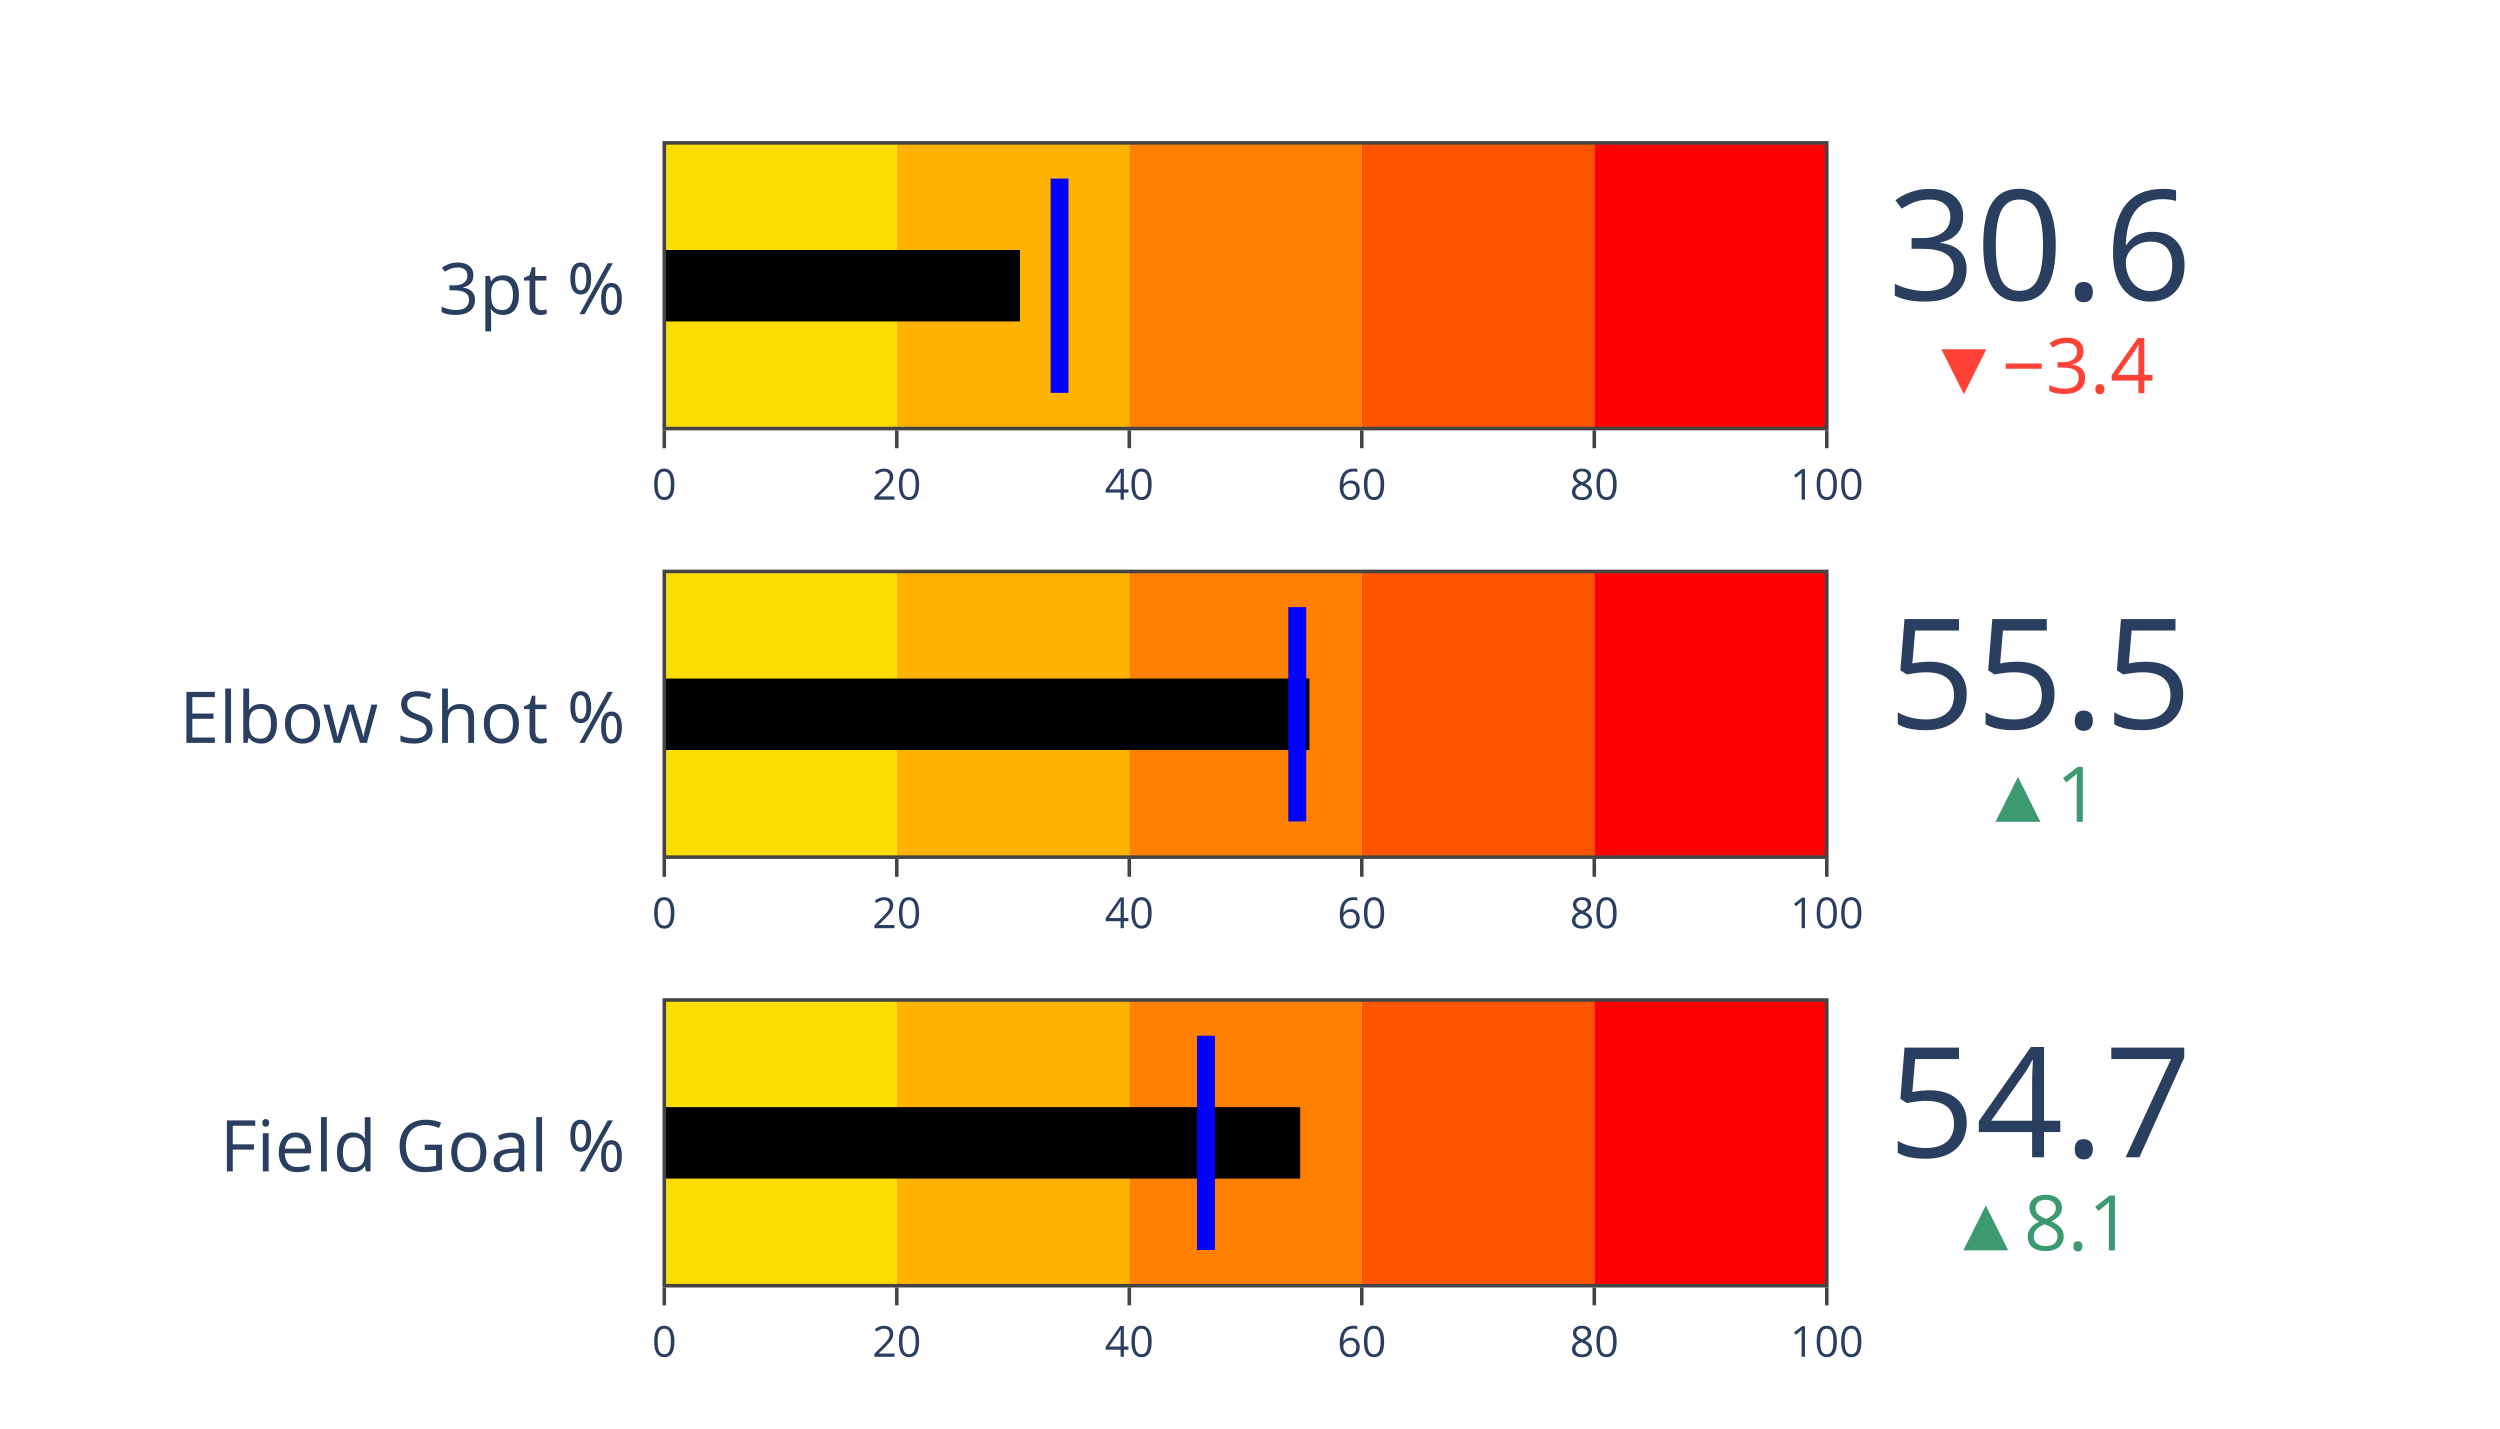
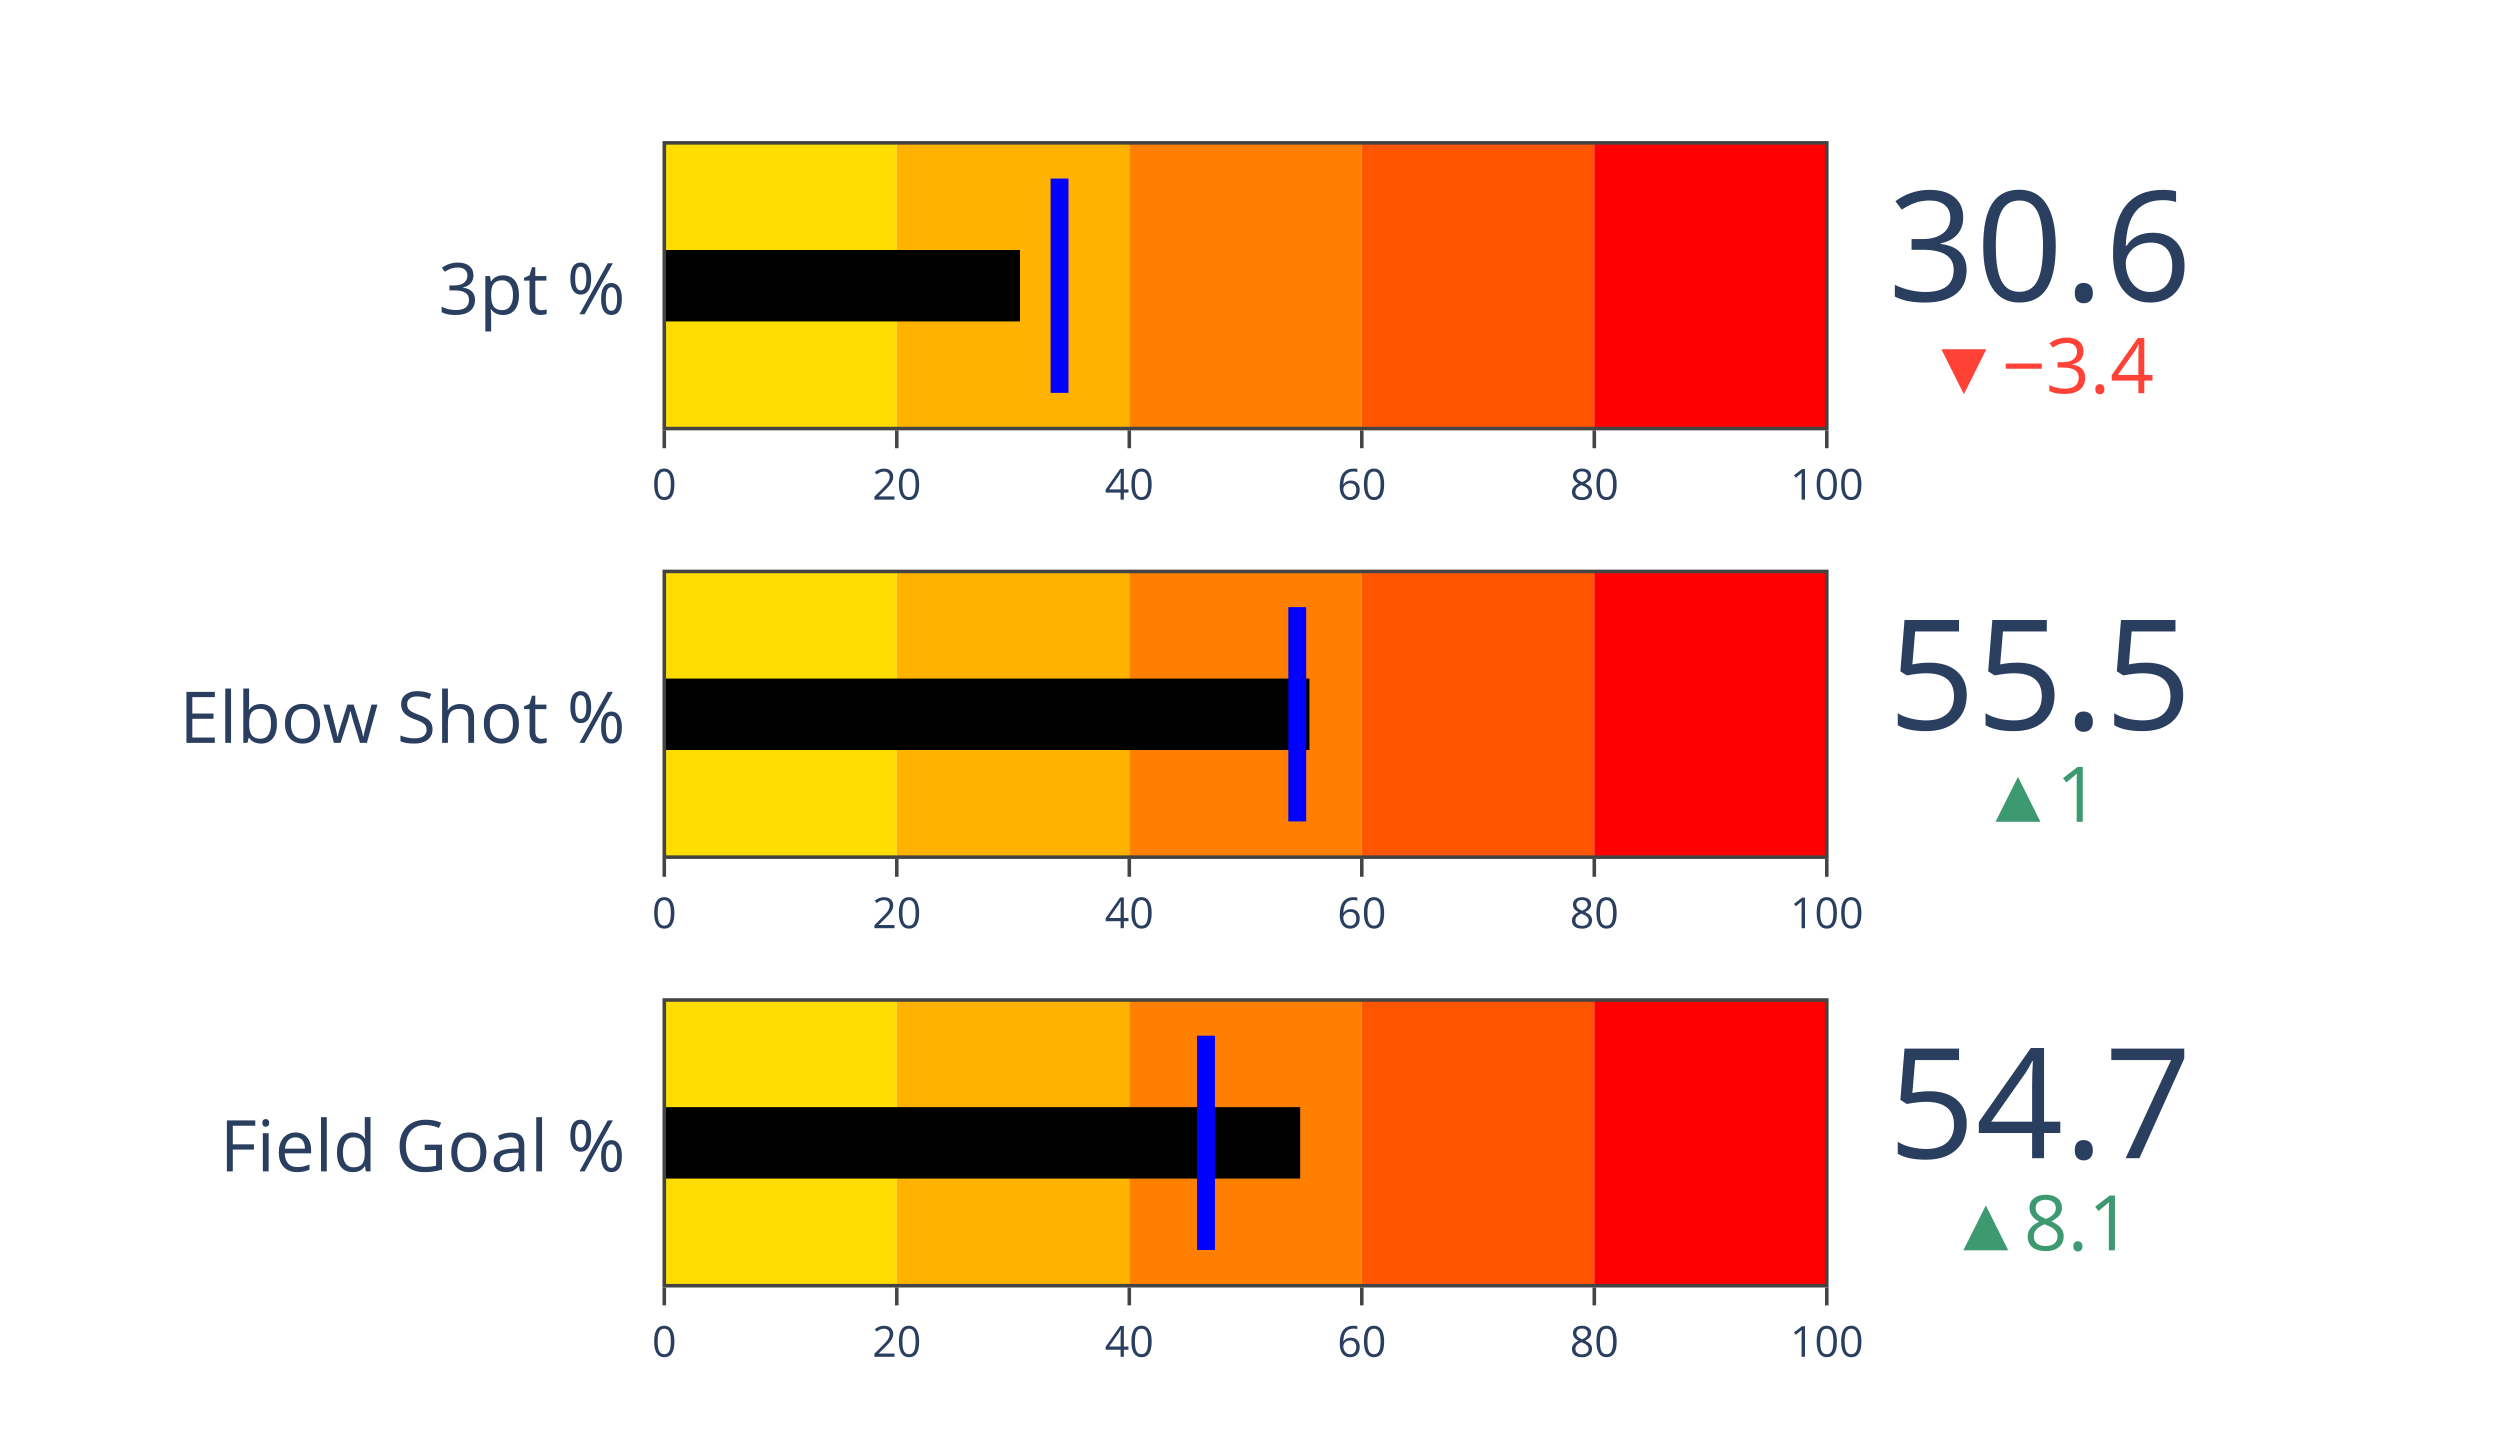
<svg xmlns="http://www.w3.org/2000/svg" class="main-svg" width="700" height="400" style="" viewBox="0 0 700 400">
  <rect x="0" y="0" width="700" height="400" style="fill: rgb(255, 255, 255); fill-opacity: 1;" />
-   <defs id="defs-80c5bd">
+   <defs id="defs-b3b3a3">
    <g class="clips" />
    <g class="gradients" />
  </defs>
  <g class="bglayer" />
  <g class="layer-below">
    <g class="imagelayer" />
    <g class="shapelayer" />
  </g>
  <g class="cartesianlayer" />
  <g class="polarlayer" />
  <g class="ternarylayer" />
  <g class="geolayer" />
  <g class="funnelarealayer" />
  <g class="pielayer" />
  <g class="treemaplayer" />
  <g class="sunburstlayer" />
  <g class="glimages" />
-   <defs id="topdefs-80c5bd">
+   <defs id="topdefs-b3b3a3">
    <g class="clips" />
  </defs>
  <g class="indicatorlayer">
    <g class="trace">
-       <g class="numbers" transform="translate(571.175,324.031) scale(0.5374613)">
+       <g class="numbers" transform="translate(571.175,324.2997) scale(0.5374613)">
        <text text-anchor="middle" class="number" x="0" y="0" style="font-family: 'Open Sans', verdana, arial, sans-serif; font-size: 80px; fill: rgb(42, 63, 95); fill-opacity: 1; white-space: pre;">54.7</text>
-         <text text-anchor="middle" class="delta" x="0" y="0" dy="48.5" style="font-family: 'Open Sans', verdana, arial, sans-serif; font-size: 40px; fill: rgb(61, 153, 112); fill-opacity: 1; white-space: pre;">▲8.1</text>
+         <text text-anchor="middle" class="delta" x="0" y="0" dy="48" style="font-family: 'Open Sans', verdana, arial, sans-serif; font-size: 40px; fill: rgb(61, 153, 112); fill-opacity: 1; white-space: pre;">▲8.1</text>
      </g>
      <g class="bullet" transform="translate(186, 280)">
        <g class="bg-bullet">
          <rect width="325.5" x="0" y="0" height="80" style="stroke: rgb(68, 68, 68); stroke-opacity: 1; fill: rgb(255, 255, 255); fill-opacity: 1; stroke-width: 0;" />
        </g>
        <g class="bg-bullet">
          <rect width="65.1" x="0" y="0" height="80" style="stroke: rgb(68, 68, 68); stroke-opacity: 1; fill: rgb(255, 221, 0); fill-opacity: 1; stroke-width: 0;" />
        </g>
        <g class="bg-bullet">
          <rect width="65.1" x="65.1" y="0" height="80" style="stroke: rgb(68, 68, 68); stroke-opacity: 1; fill: rgb(255, 179, 0); fill-opacity: 1; stroke-width: 0;" />
        </g>
        <g class="bg-bullet">
          <rect width="65.1" x="130.2" y="0" height="80" style="stroke: rgb(68, 68, 68); stroke-opacity: 1; fill: rgb(255, 128, 0); fill-opacity: 1; stroke-width: 0;" />
        </g>
        <g class="bg-bullet">
          <rect width="65.1" x="195.3" y="0" height="80" style="stroke: rgb(68, 68, 68); stroke-opacity: 1; fill: rgb(255, 85, 0); fill-opacity: 1; stroke-width: 0;" />
        </g>
        <g class="bg-bullet">
          <rect width="65.1" x="260.4" y="0" height="80" style="stroke: rgb(68, 68, 68); stroke-opacity: 1; fill: rgb(255, 0, 0); fill-opacity: 1; stroke-width: 0;" />
        </g>
        <g class="value-bullet">
          <rect height="20" y="30" width="178.05" style="stroke: rgb(68, 68, 68); stroke-opacity: 1; fill: rgb(0, 0, 0); fill-opacity: 1; stroke-width: 0;" />
        </g>
        <g class="threshold-bullet">
          <line x1="151.68" x2="151.68" y1="10" y2="70" style="stroke: rgb(0, 0, 255); stroke-opacity: 1; stroke-width: 5;" />
        </g>
        <g class="gauge-outline">
          <rect width="325.5" x="0" y="0" height="80" style="stroke: rgb(68, 68, 68); stroke-opacity: 1; fill: rgb(0, 0, 0); fill-opacity: 0; stroke-width: 1;" />
        </g>
      </g>
      <g class="bulletaxis crisp">
        <path class="xbulletaxistick ticks crisp" d="M0,360.5v5" transform="translate(186,0)" style="stroke: rgb(68, 68, 68); stroke-opacity: 1; stroke-width: 1px;" />
        <path class="xbulletaxistick ticks crisp" d="M0,360.5v5" transform="translate(251.1,0)" style="stroke: rgb(68, 68, 68); stroke-opacity: 1; stroke-width: 1px;" />
        <path class="xbulletaxistick ticks crisp" d="M0,360.5v5" transform="translate(316.2,0)" style="stroke: rgb(68, 68, 68); stroke-opacity: 1; stroke-width: 1px;" />
        <path class="xbulletaxistick ticks crisp" d="M0,360.5v5" transform="translate(381.3,0)" style="stroke: rgb(68, 68, 68); stroke-opacity: 1; stroke-width: 1px;" />
        <path class="xbulletaxistick ticks crisp" d="M0,360.5v5" transform="translate(446.4,0)" style="stroke: rgb(68, 68, 68); stroke-opacity: 1; stroke-width: 1px;" />
        <path class="xbulletaxistick ticks crisp" d="M0,360.5v5" transform="translate(511.5,0)" style="stroke: rgb(68, 68, 68); stroke-opacity: 1; stroke-width: 1px;" />
        <g class="xbulletaxistick">
          <text text-anchor="middle" x="0" y="379.9" transform="translate(186,0)" style="font-family: 'Open Sans', verdana, arial, sans-serif; font-size: 12px; fill: rgb(42, 63, 95); fill-opacity: 1; white-space: pre;">0</text>
        </g>
        <g class="xbulletaxistick">
          <text text-anchor="middle" x="0" y="379.9" transform="translate(251.1,0)" style="font-family: 'Open Sans', verdana, arial, sans-serif; font-size: 12px; fill: rgb(42, 63, 95); fill-opacity: 1; white-space: pre;">20</text>
        </g>
        <g class="xbulletaxistick">
          <text text-anchor="middle" x="0" y="379.9" transform="translate(316.2,0)" style="font-family: 'Open Sans', verdana, arial, sans-serif; font-size: 12px; fill: rgb(42, 63, 95); fill-opacity: 1; white-space: pre;">40</text>
        </g>
        <g class="xbulletaxistick">
          <text text-anchor="middle" x="0" y="379.9" transform="translate(381.3,0)" style="font-family: 'Open Sans', verdana, arial, sans-serif; font-size: 12px; fill: rgb(42, 63, 95); fill-opacity: 1; white-space: pre;">60</text>
        </g>
        <g class="xbulletaxistick">
          <text text-anchor="middle" x="0" y="379.9" transform="translate(446.4,0)" style="font-family: 'Open Sans', verdana, arial, sans-serif; font-size: 12px; fill: rgb(42, 63, 95); fill-opacity: 1; white-space: pre;">80</text>
        </g>
        <g class="xbulletaxistick">
          <text text-anchor="middle" x="0" y="379.9" transform="translate(511.5,0)" style="font-family: 'Open Sans', verdana, arial, sans-serif; font-size: 12px; fill: rgb(42, 63, 95); fill-opacity: 1; white-space: pre;">100</text>
        </g>
      </g>
      <text class="title" text-anchor="end" x="0" y="0" style="font-family: 'Open Sans', verdana, arial, sans-serif; font-size: 20px; fill: rgb(42, 63, 95); fill-opacity: 1; white-space: pre;" transform="translate(175.15,328)">Field Goal %</text>
    </g>
    <g class="trace">
-       <g class="numbers" transform="translate(571.175,204.031) scale(0.5374613)">
+       <g class="numbers" transform="translate(571.175,204.2997) scale(0.5374613)">
        <text text-anchor="middle" class="number" x="0" y="0" style="font-family: 'Open Sans', verdana, arial, sans-serif; font-size: 80px; fill: rgb(42, 63, 95); fill-opacity: 1; white-space: pre;">55.5</text>
-         <text text-anchor="middle" class="delta" x="0" y="0" dy="48.5" style="font-family: 'Open Sans', verdana, arial, sans-serif; font-size: 40px; fill: rgb(61, 153, 112); fill-opacity: 1; white-space: pre;">▲1</text>
+         <text text-anchor="middle" class="delta" x="0" y="0" dy="48" style="font-family: 'Open Sans', verdana, arial, sans-serif; font-size: 40px; fill: rgb(61, 153, 112); fill-opacity: 1; white-space: pre;">▲1</text>
      </g>
      <g class="bullet" transform="translate(186, 160)">
        <g class="bg-bullet">
          <rect width="325.5" x="0" y="0" height="80" style="stroke: rgb(68, 68, 68); stroke-opacity: 1; fill: rgb(255, 255, 255); fill-opacity: 1; stroke-width: 0;" />
        </g>
        <g class="bg-bullet">
          <rect width="65.1" x="0" y="0" height="80" style="stroke: rgb(68, 68, 68); stroke-opacity: 1; fill: rgb(255, 221, 0); fill-opacity: 1; stroke-width: 0;" />
        </g>
        <g class="bg-bullet">
          <rect width="65.1" x="65.1" y="0" height="80" style="stroke: rgb(68, 68, 68); stroke-opacity: 1; fill: rgb(255, 179, 0); fill-opacity: 1; stroke-width: 0;" />
        </g>
        <g class="bg-bullet">
          <rect width="65.1" x="130.2" y="0" height="80" style="stroke: rgb(68, 68, 68); stroke-opacity: 1; fill: rgb(255, 128, 0); fill-opacity: 1; stroke-width: 0;" />
        </g>
        <g class="bg-bullet">
          <rect width="65.1" x="195.3" y="0" height="80" style="stroke: rgb(68, 68, 68); stroke-opacity: 1; fill: rgb(255, 85, 0); fill-opacity: 1; stroke-width: 0;" />
        </g>
        <g class="bg-bullet">
          <rect width="65.1" x="260.4" y="0" height="80" style="stroke: rgb(68, 68, 68); stroke-opacity: 1; fill: rgb(255, 0, 0); fill-opacity: 1; stroke-width: 0;" />
        </g>
        <g class="value-bullet">
          <rect height="20" y="30" width="180.65" style="stroke: rgb(68, 68, 68); stroke-opacity: 1; fill: rgb(0, 0, 0); fill-opacity: 1; stroke-width: 0;" />
        </g>
        <g class="threshold-bullet">
          <line x1="177.23" x2="177.23" y1="10" y2="70" style="stroke: rgb(0, 0, 255); stroke-opacity: 1; stroke-width: 5;" />
        </g>
        <g class="gauge-outline">
          <rect width="325.5" x="0" y="0" height="80" style="stroke: rgb(68, 68, 68); stroke-opacity: 1; fill: rgb(0, 0, 0); fill-opacity: 0; stroke-width: 1;" />
        </g>
      </g>
      <g class="bulletaxis crisp">
        <path class="xbulletaxistick ticks crisp" d="M0,240.5v5" transform="translate(186,0)" style="stroke: rgb(68, 68, 68); stroke-opacity: 1; stroke-width: 1px;" />
        <path class="xbulletaxistick ticks crisp" d="M0,240.5v5" transform="translate(251.1,0)" style="stroke: rgb(68, 68, 68); stroke-opacity: 1; stroke-width: 1px;" />
        <path class="xbulletaxistick ticks crisp" d="M0,240.5v5" transform="translate(316.2,0)" style="stroke: rgb(68, 68, 68); stroke-opacity: 1; stroke-width: 1px;" />
        <path class="xbulletaxistick ticks crisp" d="M0,240.5v5" transform="translate(381.3,0)" style="stroke: rgb(68, 68, 68); stroke-opacity: 1; stroke-width: 1px;" />
        <path class="xbulletaxistick ticks crisp" d="M0,240.5v5" transform="translate(446.4,0)" style="stroke: rgb(68, 68, 68); stroke-opacity: 1; stroke-width: 1px;" />
        <path class="xbulletaxistick ticks crisp" d="M0,240.5v5" transform="translate(511.5,0)" style="stroke: rgb(68, 68, 68); stroke-opacity: 1; stroke-width: 1px;" />
        <g class="xbulletaxistick">
          <text text-anchor="middle" x="0" y="259.9" transform="translate(186,0)" style="font-family: 'Open Sans', verdana, arial, sans-serif; font-size: 12px; fill: rgb(42, 63, 95); fill-opacity: 1; white-space: pre;">0</text>
        </g>
        <g class="xbulletaxistick">
          <text text-anchor="middle" x="0" y="259.9" transform="translate(251.1,0)" style="font-family: 'Open Sans', verdana, arial, sans-serif; font-size: 12px; fill: rgb(42, 63, 95); fill-opacity: 1; white-space: pre;">20</text>
        </g>
        <g class="xbulletaxistick">
          <text text-anchor="middle" x="0" y="259.9" transform="translate(316.2,0)" style="font-family: 'Open Sans', verdana, arial, sans-serif; font-size: 12px; fill: rgb(42, 63, 95); fill-opacity: 1; white-space: pre;">40</text>
        </g>
        <g class="xbulletaxistick">
          <text text-anchor="middle" x="0" y="259.9" transform="translate(381.3,0)" style="font-family: 'Open Sans', verdana, arial, sans-serif; font-size: 12px; fill: rgb(42, 63, 95); fill-opacity: 1; white-space: pre;">60</text>
        </g>
        <g class="xbulletaxistick">
          <text text-anchor="middle" x="0" y="259.9" transform="translate(446.4,0)" style="font-family: 'Open Sans', verdana, arial, sans-serif; font-size: 12px; fill: rgb(42, 63, 95); fill-opacity: 1; white-space: pre;">80</text>
        </g>
        <g class="xbulletaxistick">
          <text text-anchor="middle" x="0" y="259.9" transform="translate(511.5,0)" style="font-family: 'Open Sans', verdana, arial, sans-serif; font-size: 12px; fill: rgb(42, 63, 95); fill-opacity: 1; white-space: pre;">100</text>
        </g>
      </g>
      <text class="title" text-anchor="end" x="0" y="0" style="font-family: 'Open Sans', verdana, arial, sans-serif; font-size: 20px; fill: rgb(42, 63, 95); fill-opacity: 1; white-space: pre;" transform="translate(175.15,208)">Elbow Shot %</text>
    </g>
    <g class="trace">
-       <g class="numbers" transform="translate(571.175,84.03096) scale(0.5374613)">
+       <g class="numbers" transform="translate(571.175,84.29969) scale(0.5374613)">
        <text text-anchor="middle" class="number" x="0" y="0" style="font-family: 'Open Sans', verdana, arial, sans-serif; font-size: 80px; fill: rgb(42, 63, 95); fill-opacity: 1; white-space: pre;">30.6</text>
-         <text text-anchor="middle" class="delta" x="0" y="0" dy="48.5" style="font-family: 'Open Sans', verdana, arial, sans-serif; font-size: 40px; fill: rgb(255, 65, 54); fill-opacity: 1; white-space: pre;">▼−3.4</text>
+         <text text-anchor="middle" class="delta" x="0" y="0" dy="48" style="font-family: 'Open Sans', verdana, arial, sans-serif; font-size: 40px; fill: rgb(255, 65, 54); fill-opacity: 1; white-space: pre;">▼−3.4</text>
      </g>
      <g class="bullet" transform="translate(186, 40)">
        <g class="bg-bullet">
          <rect width="325.5" x="0" y="0" height="80" style="stroke: rgb(68, 68, 68); stroke-opacity: 1; fill: rgb(255, 255, 255); fill-opacity: 1; stroke-width: 0;" />
        </g>
        <g class="bg-bullet">
          <rect width="65.1" x="0" y="0" height="80" style="stroke: rgb(68, 68, 68); stroke-opacity: 1; fill: rgb(255, 221, 0); fill-opacity: 1; stroke-width: 0;" />
        </g>
        <g class="bg-bullet">
          <rect width="65.1" x="65.1" y="0" height="80" style="stroke: rgb(68, 68, 68); stroke-opacity: 1; fill: rgb(255, 179, 0); fill-opacity: 1; stroke-width: 0;" />
        </g>
        <g class="bg-bullet">
          <rect width="65.1" x="130.2" y="0" height="80" style="stroke: rgb(68, 68, 68); stroke-opacity: 1; fill: rgb(255, 128, 0); fill-opacity: 1; stroke-width: 0;" />
        </g>
        <g class="bg-bullet">
          <rect width="65.1" x="195.3" y="0" height="80" style="stroke: rgb(68, 68, 68); stroke-opacity: 1; fill: rgb(255, 85, 0); fill-opacity: 1; stroke-width: 0;" />
        </g>
        <g class="bg-bullet">
          <rect width="65.1" x="260.4" y="0" height="80" style="stroke: rgb(68, 68, 68); stroke-opacity: 1; fill: rgb(255, 0, 0); fill-opacity: 1; stroke-width: 0;" />
        </g>
        <g class="value-bullet">
          <rect height="20" y="30" width="99.6" style="stroke: rgb(68, 68, 68); stroke-opacity: 1; fill: rgb(0, 0, 0); fill-opacity: 1; stroke-width: 0;" />
        </g>
        <g class="threshold-bullet">
          <line x1="110.67" x2="110.67" y1="10" y2="70" style="stroke: rgb(0, 0, 255); stroke-opacity: 1; stroke-width: 5;" />
        </g>
        <g class="gauge-outline">
          <rect width="325.5" x="0" y="0" height="80" style="stroke: rgb(68, 68, 68); stroke-opacity: 1; fill: rgb(0, 0, 0); fill-opacity: 0; stroke-width: 1;" />
        </g>
      </g>
      <g class="bulletaxis crisp">
        <path class="xbulletaxistick ticks crisp" d="M0,120.5v5" transform="translate(186,0)" style="stroke: rgb(68, 68, 68); stroke-opacity: 1; stroke-width: 1px;" />
        <path class="xbulletaxistick ticks crisp" d="M0,120.5v5" transform="translate(251.1,0)" style="stroke: rgb(68, 68, 68); stroke-opacity: 1; stroke-width: 1px;" />
        <path class="xbulletaxistick ticks crisp" d="M0,120.5v5" transform="translate(316.2,0)" style="stroke: rgb(68, 68, 68); stroke-opacity: 1; stroke-width: 1px;" />
        <path class="xbulletaxistick ticks crisp" d="M0,120.5v5" transform="translate(381.3,0)" style="stroke: rgb(68, 68, 68); stroke-opacity: 1; stroke-width: 1px;" />
        <path class="xbulletaxistick ticks crisp" d="M0,120.5v5" transform="translate(446.4,0)" style="stroke: rgb(68, 68, 68); stroke-opacity: 1; stroke-width: 1px;" />
        <path class="xbulletaxistick ticks crisp" d="M0,120.5v5" transform="translate(511.5,0)" style="stroke: rgb(68, 68, 68); stroke-opacity: 1; stroke-width: 1px;" />
        <g class="xbulletaxistick">
          <text text-anchor="middle" x="0" y="139.9" transform="translate(186,0)" style="font-family: 'Open Sans', verdana, arial, sans-serif; font-size: 12px; fill: rgb(42, 63, 95); fill-opacity: 1; white-space: pre;">0</text>
        </g>
        <g class="xbulletaxistick">
          <text text-anchor="middle" x="0" y="139.9" transform="translate(251.1,0)" style="font-family: 'Open Sans', verdana, arial, sans-serif; font-size: 12px; fill: rgb(42, 63, 95); fill-opacity: 1; white-space: pre;">20</text>
        </g>
        <g class="xbulletaxistick">
          <text text-anchor="middle" x="0" y="139.9" transform="translate(316.2,0)" style="font-family: 'Open Sans', verdana, arial, sans-serif; font-size: 12px; fill: rgb(42, 63, 95); fill-opacity: 1; white-space: pre;">40</text>
        </g>
        <g class="xbulletaxistick">
          <text text-anchor="middle" x="0" y="139.9" transform="translate(381.3,0)" style="font-family: 'Open Sans', verdana, arial, sans-serif; font-size: 12px; fill: rgb(42, 63, 95); fill-opacity: 1; white-space: pre;">60</text>
        </g>
        <g class="xbulletaxistick">
          <text text-anchor="middle" x="0" y="139.9" transform="translate(446.4,0)" style="font-family: 'Open Sans', verdana, arial, sans-serif; font-size: 12px; fill: rgb(42, 63, 95); fill-opacity: 1; white-space: pre;">80</text>
        </g>
        <g class="xbulletaxistick">
          <text text-anchor="middle" x="0" y="139.9" transform="translate(511.5,0)" style="font-family: 'Open Sans', verdana, arial, sans-serif; font-size: 12px; fill: rgb(42, 63, 95); fill-opacity: 1; white-space: pre;">100</text>
        </g>
      </g>
-       <text class="title" text-anchor="end" x="0" y="0" style="font-family: 'Open Sans', verdana, arial, sans-serif; font-size: 20px; fill: rgb(42, 63, 95); fill-opacity: 1; white-space: pre;" transform="translate(175.15,87.98438)">3pt %</text>
+       <text class="title" text-anchor="end" x="0" y="0" style="font-family: 'Open Sans', verdana, arial, sans-serif; font-size: 20px; fill: rgb(42, 63, 95); fill-opacity: 1; white-space: pre;" transform="translate(175.15,88)">3pt %</text>
    </g>
  </g>
  <g class="layer-above">
    <g class="imagelayer" />
    <g class="shapelayer" />
  </g>
  <g class="infolayer">
    <g class="g-gtitle" />
  </g>
</svg>
